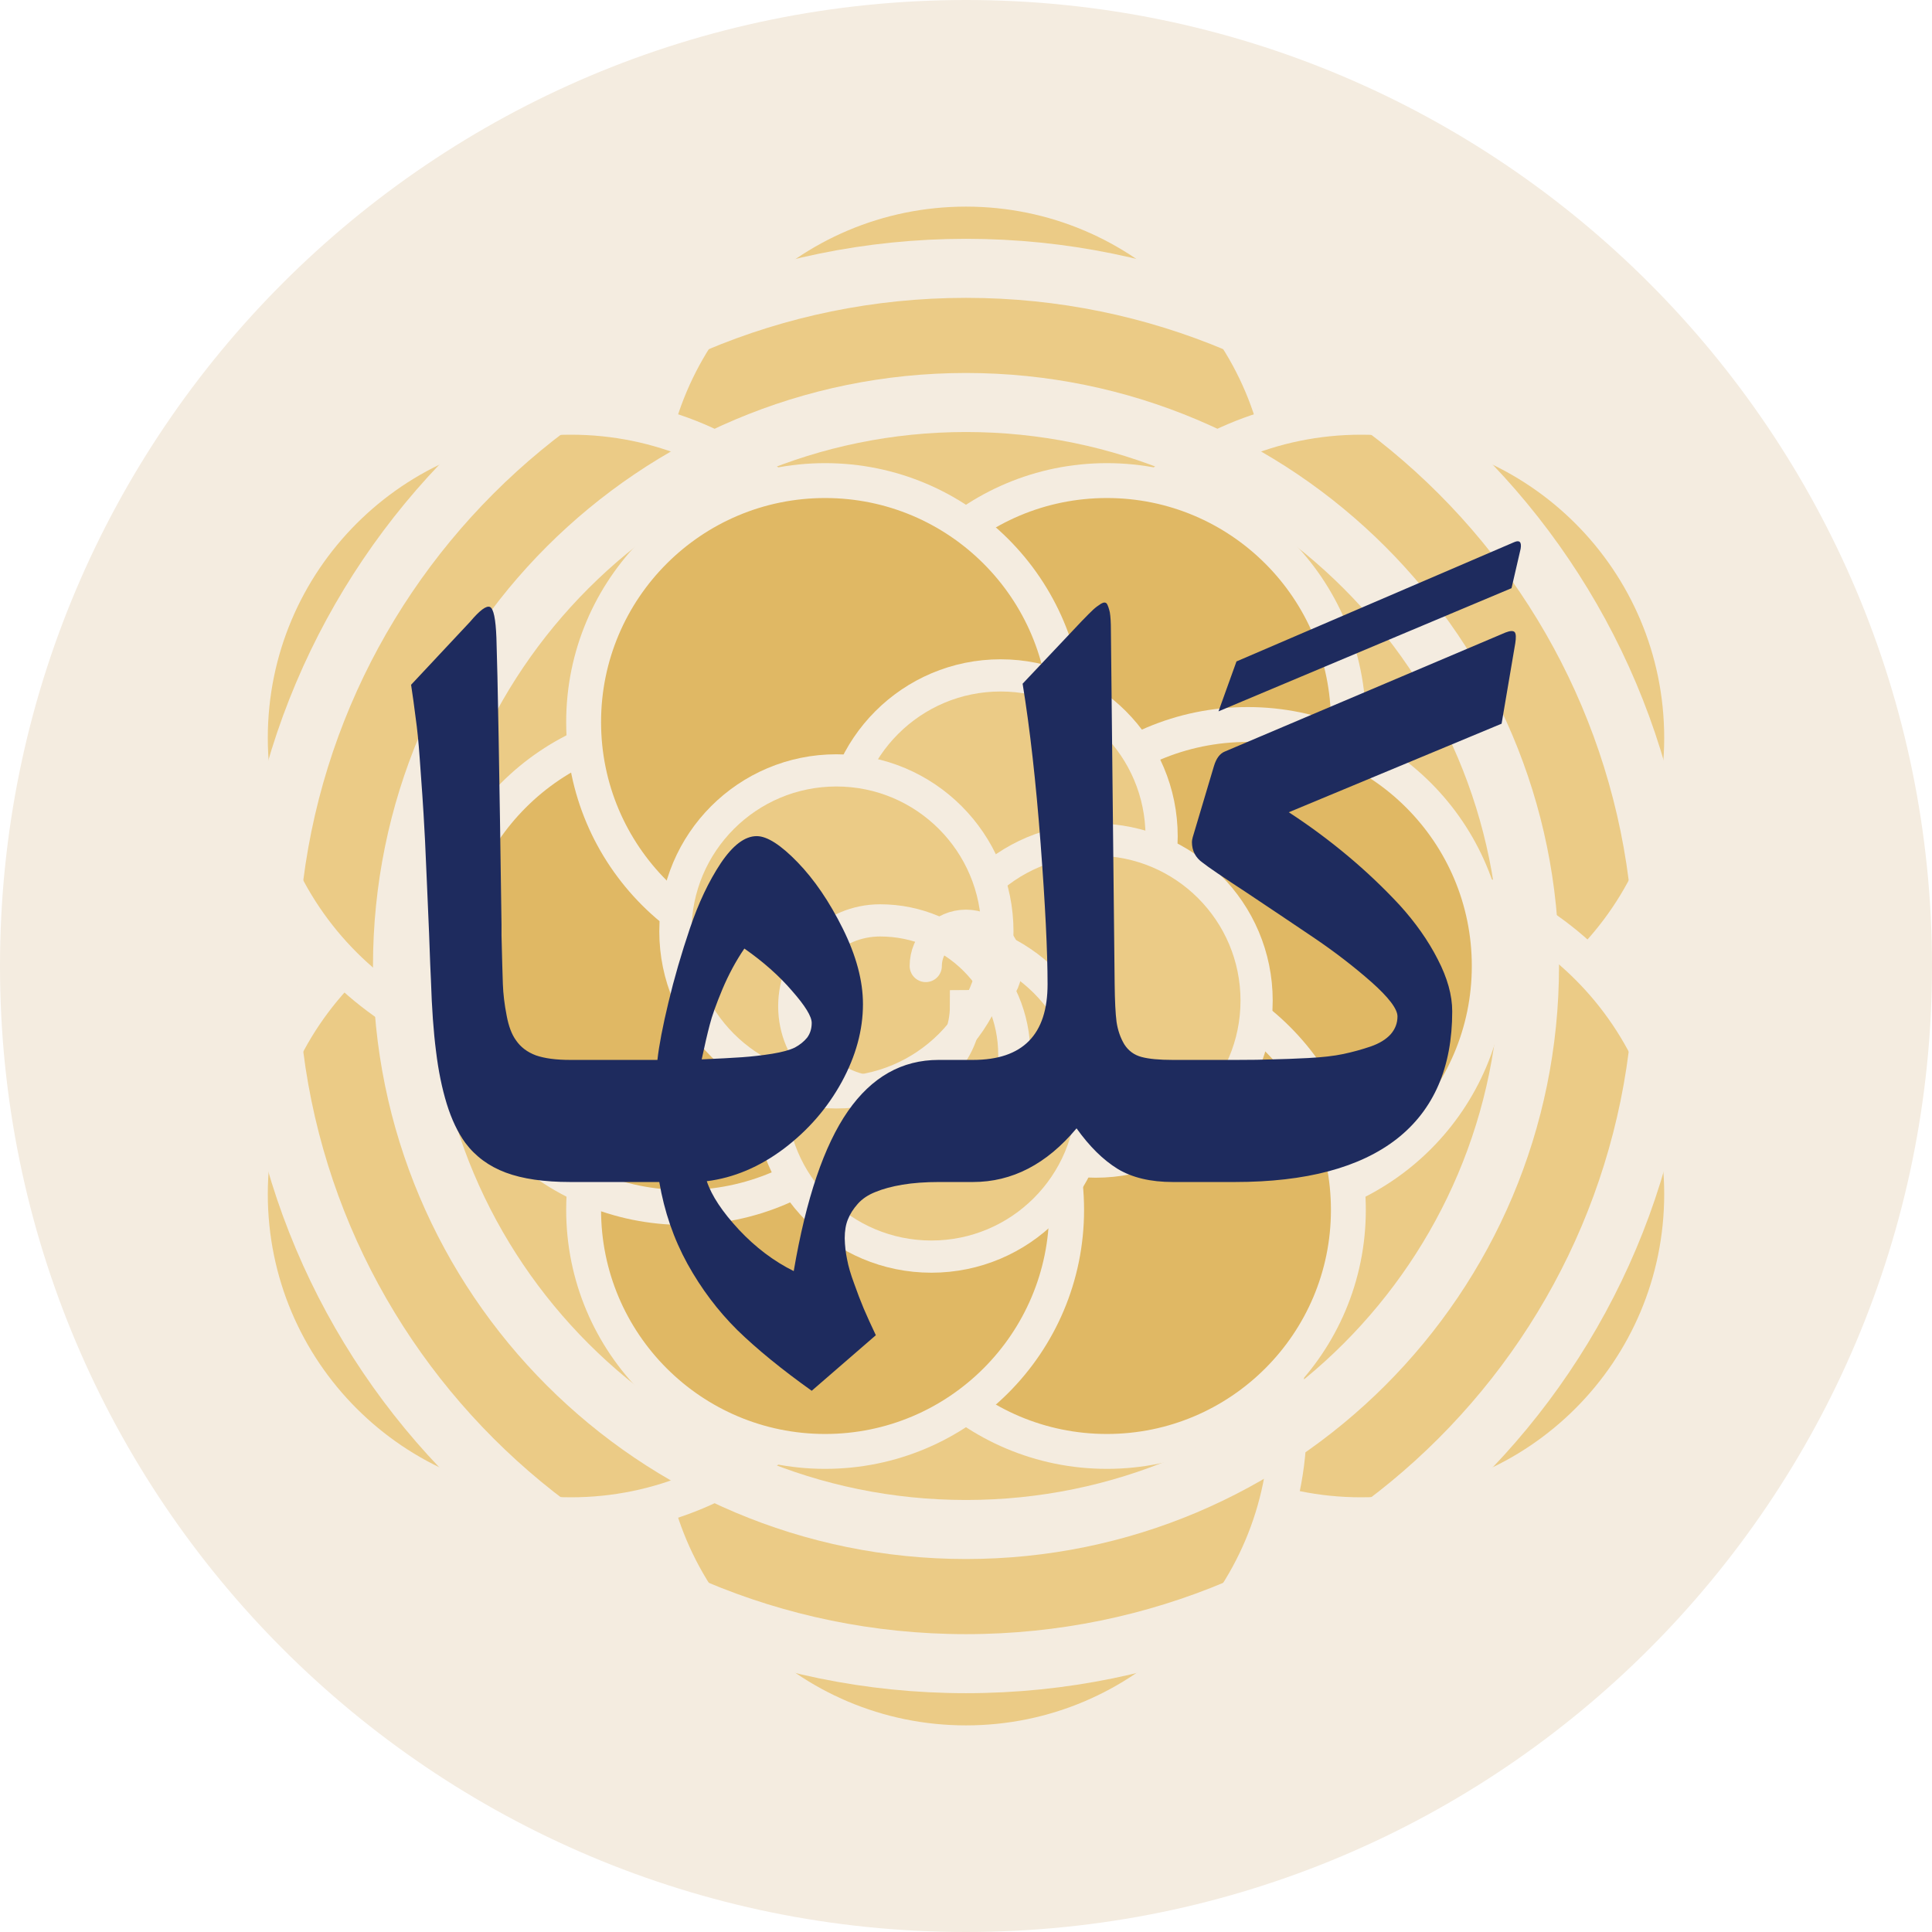
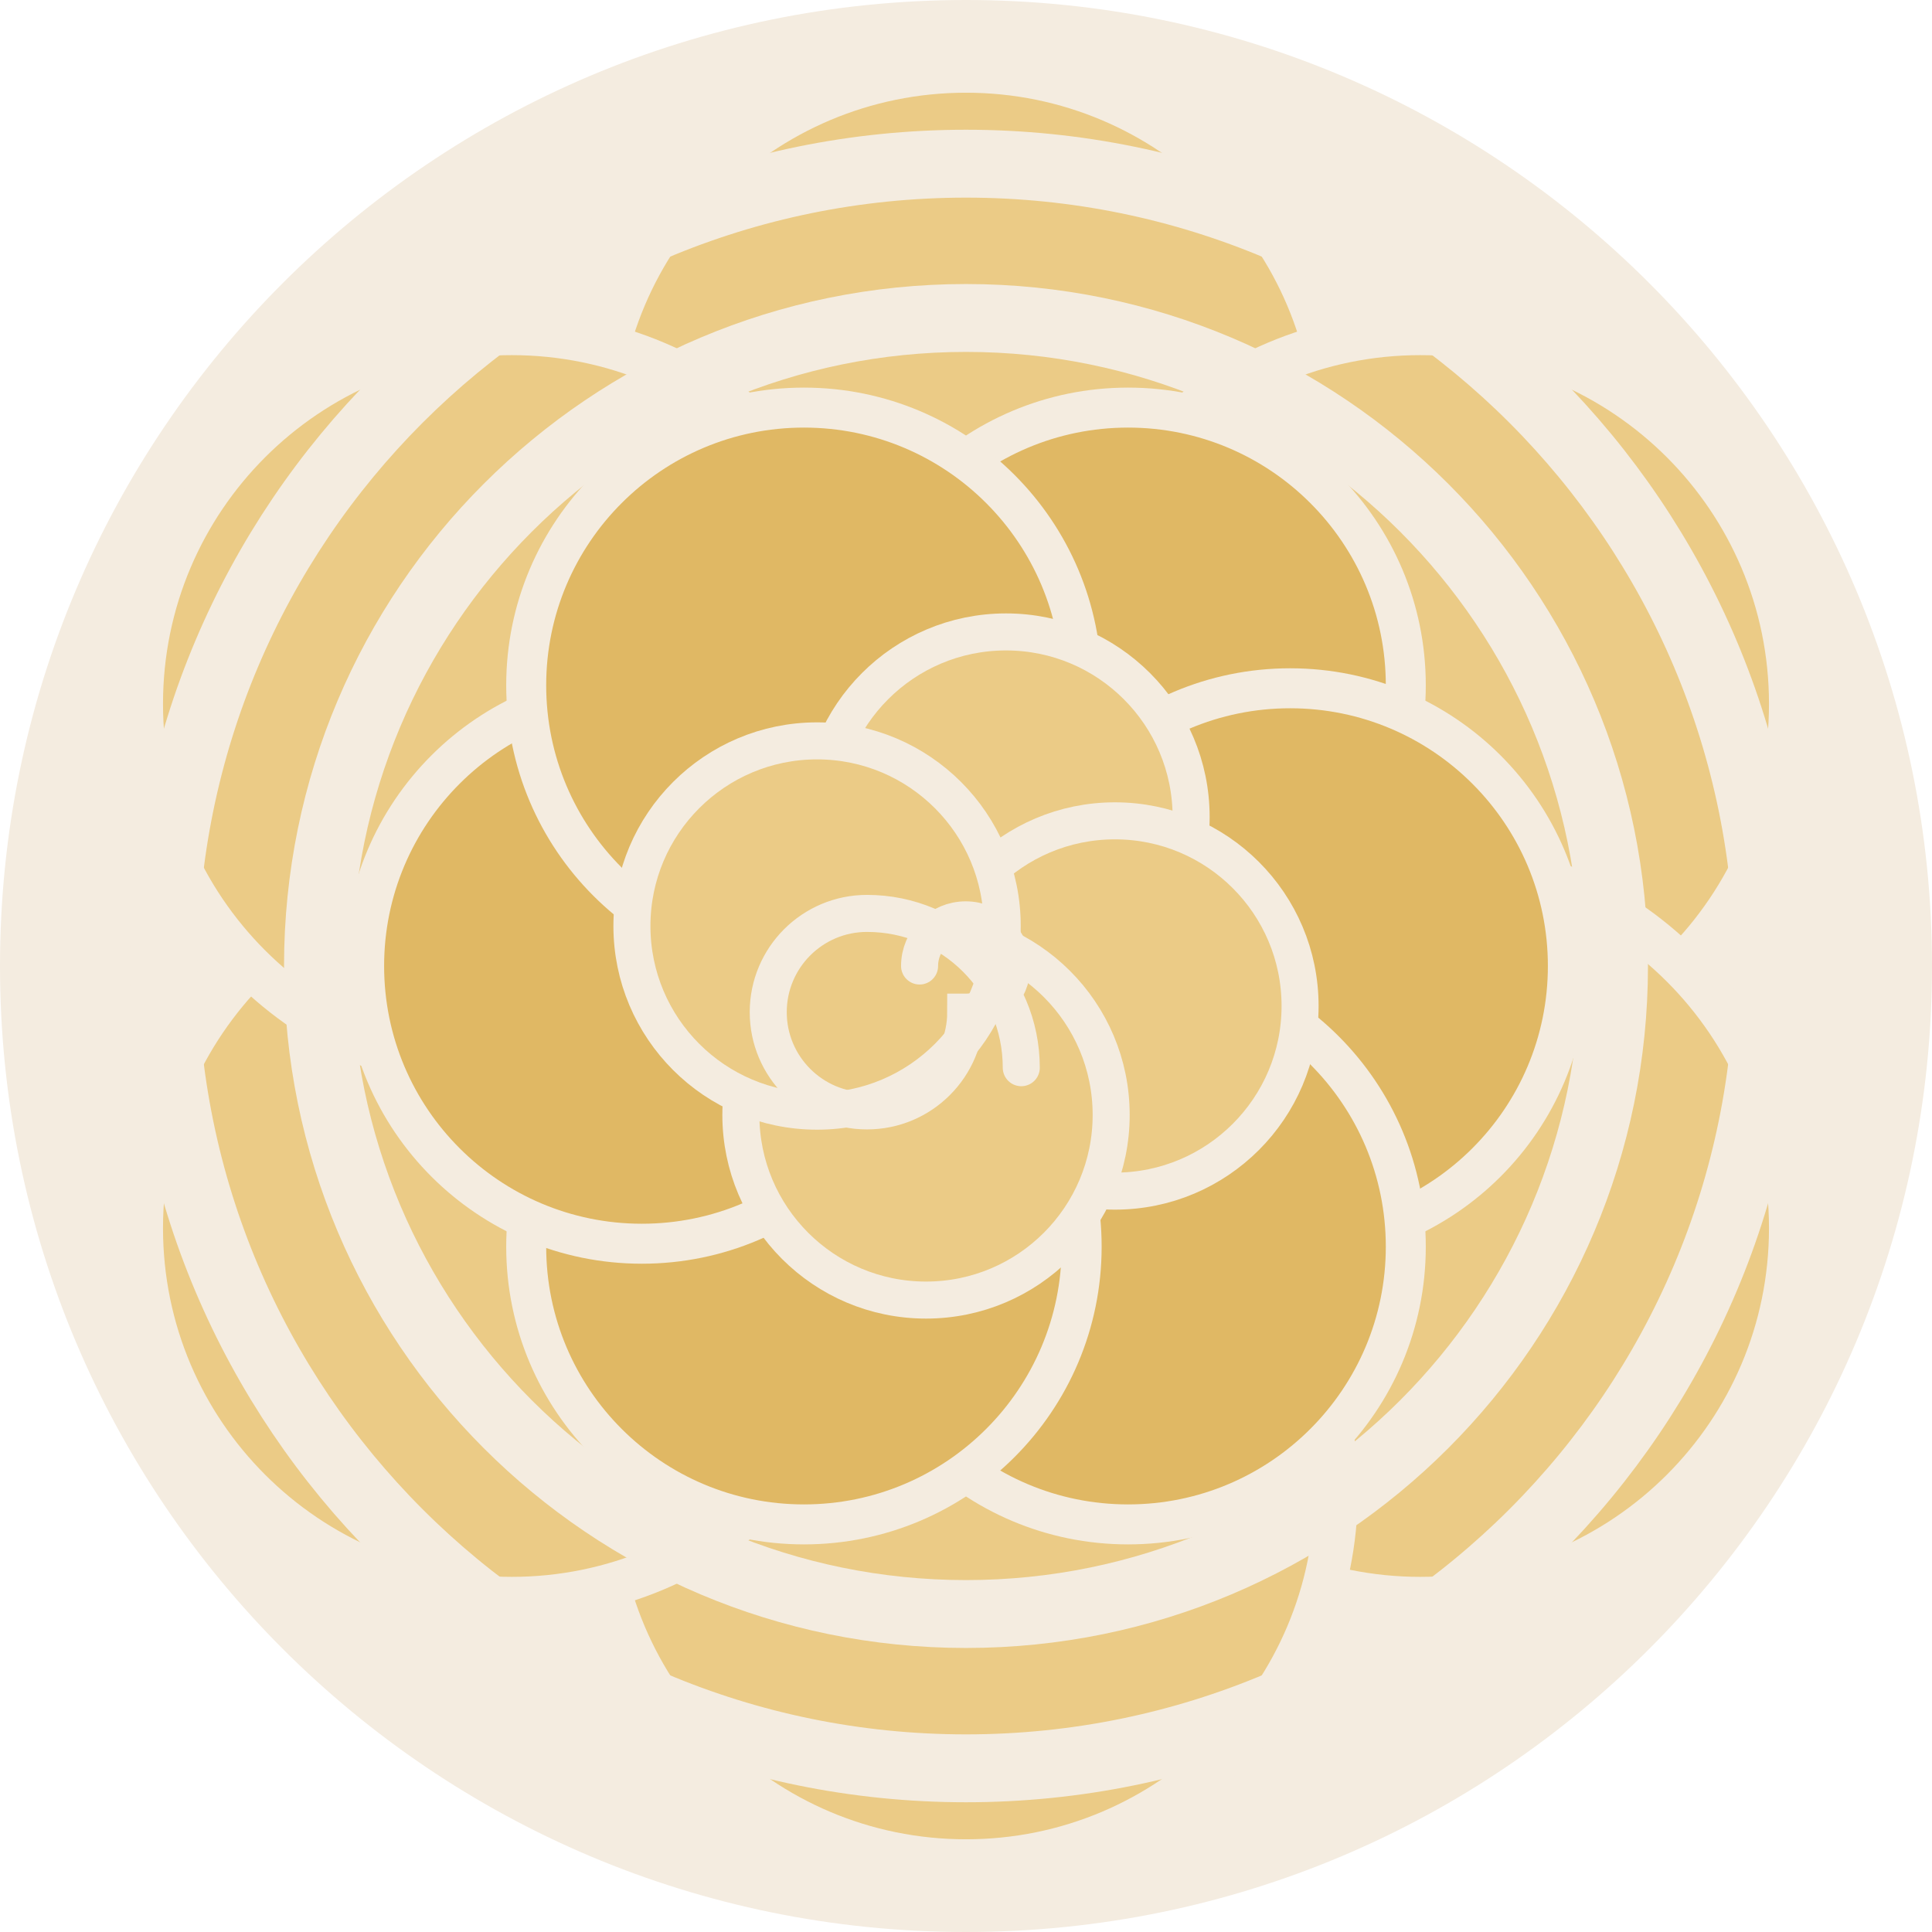
<svg xmlns="http://www.w3.org/2000/svg" viewBox="18 18 72 72" width="288" height="288">
  <clipPath id="c">
    <circle cx="54" cy="54" r="36" />
  </clipPath>
  <g clip-path="url(#c)">
    <rect width="108" height="108" fill="#F4ECE0" />
-     <path d="M42,37 a12,12 0 1,0 24,0 a12,12 0 1,0 -24,0 Z" fill="#EBCB86" stroke="#F4ECE0" stroke-width="1.4" />
-     <path d="M56.72,45.5 a12,12 0 1,0 24,0 a12,12 0 1,0 -24,0 Z" fill="#EBCB86" stroke="#F4ECE0" stroke-width="1.4" />
-     <path d="M56.72,62.5 a12,12 0 1,0 24,0 a12,12 0 1,0 -24,0 Z" fill="#EBCB86" stroke="#F4ECE0" stroke-width="1.4" />
-     <path d="M42,71 a12,12 0 1,0 24,0 a12,12 0 1,0 -24,0 Z" fill="#EBCB86" stroke="#F4ECE0" stroke-width="1.4" />
-     <path d="M27.28,62.5 a12,12 0 1,0 24,0 a12,12 0 1,0 -24,0 Z" fill="#EBCB86" stroke="#F4ECE0" stroke-width="1.4" />
-     <path d="M27.28,45.5 a12,12 0 1,0 24,0 a12,12 0 1,0 -24,0 Z" fill="#EBCB86" stroke="#F4ECE0" stroke-width="1.4" />
-     <path d="M50.25,44.91 a9,9 0 1,0 18,0 a9,9 0 1,0 -18,0 Z" fill="#E0B864" stroke="#F4ECE0" stroke-width="1.3" />
-     <path d="M55.5,54 a9,9 0 1,0 18,0 a9,9 0 1,0 -18,0 Z" fill="#E0B864" stroke="#F4ECE0" stroke-width="1.3" />
-     <path d="M50.25,63.09 a9,9 0 1,0 18,0 a9,9 0 1,0 -18,0 Z" fill="#E0B864" stroke="#F4ECE0" stroke-width="1.3" />
-     <path d="M39.75,63.09 a9,9 0 1,0 18,0 a9,9 0 1,0 -18,0 Z" fill="#E0B864" stroke="#F4ECE0" stroke-width="1.3" />
-     <path d="M34.5,54 a9,9 0 1,0 18,0 a9,9 0 1,0 -18,0 Z" fill="#E0B864" stroke="#F4ECE0" stroke-width="1.3" />
-     <path d="M39.75,44.91 a9,9 0 1,0 18,0 a9,9 0 1,0 -18,0 Z" fill="#E0B864" stroke="#F4ECE0" stroke-width="1.3" />
-     <path d="M49.29,49.17 a6,6 0 1,0 12,0 a6,6 0 1,0 -12,0 Z" fill="#EBCB86" stroke="#F4ECE0" stroke-width="1.2" />
-     <path d="M52.83,55.29 a6,6 0 1,0 12,0 a6,6 0 1,0 -12,0 Z" fill="#EBCB86" stroke="#F4ECE0" stroke-width="1.2" />
-     <path d="M46.71,58.83 a6,6 0 1,0 12,0 a6,6 0 1,0 -12,0 Z" fill="#EBCB86" stroke="#F4ECE0" stroke-width="1.2" />
-     <path d="M43.17,52.71 a6,6 0 1,0 12,0 a6,6 0 1,0 -12,0 Z" fill="#EBCB86" stroke="#F4ECE0" stroke-width="1.2" />
-     <path d="M52.5,54 a1.5,1.5 0 1,1 1.5,1.5 a3.2,3.2 0 1,1 -3.2,-3.2 a5,5 0 0,1 5,5" fill="none" stroke="#F4ECE0" stroke-width="1.2" stroke-linecap="round" />
-     <path d="M33,54 a21,21 0 1,0 42,0 a21,21 0 1,0 -42,0 Z" fill="none" stroke="#F4ECE0" stroke-width="2.2" />
-     <path d="M28,54 a26,26 0 1,0 52,0 a26,26 0 1,0 -52,0 Z" fill="none" stroke="#F4ECE0" stroke-width="2.2" />
-     <path d="M36.69 52.45Q36.69 52.59 36.69 52.86Q36.72 54.11 36.74 54.67Q36.76 55.23 36.88 55.84Q36.99 56.44 37.23 56.77Q37.49 57.15 37.97 57.33Q38.46 57.5 39.25 57.5H39.54Q39.8 57.5 39.87 57.85Q39.95 58.21 39.95 59.08V60.49Q39.95 61.34 39.87 61.69Q39.78 62.05 39.54 62.05H39.25Q37.79 62.05 36.85 61.7Q35.91 61.35 35.34 60.59Q34.92 60.01 34.65 59.14Q34.38 58.26 34.25 57.18Q34.11 56.1 34.06 54.54Q34.04 54.19 33.99 52.77Q33.93 51.34 33.91 50.91Q33.89 50.48 33.84 49.33Q33.78 48.19 33.74 47.64Q33.7 47.09 33.64 46.24Q33.58 45.38 33.49 44.75Q33.41 44.11 33.32 43.52L35.52 41.17Q36.06 40.53 36.26 40.62Q36.46 40.71 36.5 41.77Q36.57 43.81 36.69 52.45ZM39.4 57.5H42.5Q42.59 56.69 42.91 55.36Q43.23 54.02 43.71 52.6Q44.19 51.18 44.86 50.17Q45.54 49.16 46.2 49.16Q46.78 49.16 47.72 50.13Q48.66 51.1 49.41 52.61Q50.16 54.12 50.16 55.42Q50.16 56.87 49.37 58.32Q48.57 59.78 47.21 60.81Q45.85 61.83 44.34 62.02Q44.61 62.83 45.54 63.83Q46.47 64.82 47.58 65.37Q48.27 61.32 49.6 59.41Q50.93 57.5 52.98 57.5H53.43Q53.69 57.5 53.76 57.85Q53.84 58.21 53.84 59.08V60.49Q53.84 61.35 53.76 61.7Q53.69 62.05 53.43 62.05H52.99Q52.23 62.05 51.63 62.15Q51.04 62.25 50.63 62.42Q50.22 62.58 49.97 62.86Q49.72 63.14 49.6 63.44Q49.48 63.73 49.48 64.15Q49.49 64.56 49.57 64.94Q49.64 65.32 49.83 65.83Q50.01 66.34 50.19 66.77Q50.37 67.19 50.64 67.76L48.25 69.83Q46.58 68.64 45.48 67.57Q44.39 66.49 43.62 65.1Q42.85 63.7 42.57 62.05H39.4Q38.99 62.05 38.89 61.71Q38.79 61.38 38.79 60.5V59.06Q38.79 58.17 38.89 57.83Q38.99 57.5 39.4 57.5ZM44.15 57.48Q45.07 57.44 45.65 57.4Q46.22 57.36 46.78 57.27Q47.33 57.18 47.62 57.04Q47.9 56.89 48.08 56.67Q48.25 56.44 48.25 56.12Q48.25 55.76 47.52 54.93Q46.8 54.09 45.74 53.35Q45.27 54.04 44.92 54.87Q44.57 55.71 44.45 56.19Q44.32 56.68 44.15 57.48ZM53.29 57.5H54.26Q57.04 57.5 57.04 54.68Q57.04 52.86 56.78 49.43Q56.52 46 56.11 43.48L58.32 41.14Q58.61 40.84 58.74 40.72Q58.87 40.6 59.03 40.5Q59.18 40.41 59.25 40.5Q59.31 40.6 59.36 40.82Q59.4 41.05 59.4 41.49L59.54 54.67Q59.55 55.61 59.61 56.08Q59.68 56.55 59.9 56.92Q60.13 57.28 60.54 57.39Q60.95 57.5 61.7 57.5H62.27Q62.53 57.5 62.61 57.85Q62.68 58.21 62.68 59.08V60.49Q62.68 61.35 62.61 61.7Q62.53 62.05 62.27 62.05H61.71Q60.46 62.05 59.65 61.56Q58.84 61.06 58.12 60.05Q56.45 62.05 54.26 62.05H53.29Q52.88 62.05 52.78 61.71Q52.68 61.38 52.68 60.5V59.06Q52.68 58.17 52.78 57.83Q52.88 57.5 53.29 57.5ZM62.14 57.5H64.08Q64.89 57.5 65.43 57.48Q65.97 57.47 66.75 57.43Q67.54 57.39 68.06 57.28Q68.58 57.17 69.08 57Q69.57 56.83 69.83 56.54Q70.08 56.25 70.08 55.88Q70.08 55.46 69.1 54.59Q68.11 53.72 66.94 52.93Q65.77 52.14 64.45 51.26Q63.12 50.39 62.82 50.15Q62.42 49.87 62.42 49.38Q62.42 49.31 62.45 49.2L63.24 46.55Q63.37 46.12 63.64 46.01L74.11 41.57Q74.37 41.47 74.45 41.56Q74.52 41.65 74.47 41.97L73.96 44.97L66.03 48.27Q67.18 49.02 68.22 49.89Q69.26 50.76 70.16 51.73Q71.05 52.71 71.58 53.75Q72.12 54.79 72.12 55.69Q72.12 58.82 70.06 60.44Q68 62.05 64.02 62.05H62.14Q61.73 62.05 61.62 61.71Q61.52 61.38 61.52 60.5V59.06Q61.52 58.17 61.62 57.83Q61.73 57.5 62.14 57.5ZM74.67 38.45 74.33 39.92 63.41 44.51 64.08 42.65 74.44 38.2Q74.73 38.08 74.67 38.45Z" fill="#1E2B5E" />
+     <path d="M40.2,34.45 a13.8,13.8 0 1,0 27.6,0 a13.8,13.8 0 1,0 -27.6,0 Z" fill="#EBCB86" stroke="#F4ECE0" stroke-width="1.61" />
+     <path d="M57.13,44.23 a13.8,13.8 0 1,0 27.6,0 a13.8,13.8 0 1,0 -27.6,0 Z" fill="#EBCB86" stroke="#F4ECE0" stroke-width="1.61" />
+     <path d="M57.13,63.77 a13.8,13.8 0 1,0 27.6,0 a13.8,13.8 0 1,0 -27.6,0 Z" fill="#EBCB86" stroke="#F4ECE0" stroke-width="1.61" />
+     <path d="M40.2,73.55 a13.8,13.8 0 1,0 27.6,0 a13.8,13.8 0 1,0 -27.6,0 Z" fill="#EBCB86" stroke="#F4ECE0" stroke-width="1.61" />
+     <path d="M23.27,63.77 a13.8,13.8 0 1,0 27.6,0 a13.8,13.8 0 1,0 -27.6,0 Z" fill="#EBCB86" stroke="#F4ECE0" stroke-width="1.61" />
+     <path d="M23.27,44.23 a13.8,13.8 0 1,0 27.6,0 a13.8,13.8 0 1,0 -27.6,0 Z" fill="#EBCB86" stroke="#F4ECE0" stroke-width="1.61" />
+     <path d="M49.69,43.54 a10.35,10.35 0 1,0 20.7,0 a10.35,10.35 0 1,0 -20.7,0 Z" fill="#E0B864" stroke="#F4ECE0" stroke-width="1.49" />
+     <path d="M55.73,54 a10.35,10.35 0 1,0 20.7,0 a10.35,10.35 0 1,0 -20.7,0 Z" fill="#E0B864" stroke="#F4ECE0" stroke-width="1.49" />
+     <path d="M49.69,64.46 a10.35,10.35 0 1,0 20.7,0 a10.35,10.35 0 1,0 -20.7,0 Z" fill="#E0B864" stroke="#F4ECE0" stroke-width="1.49" />
+     <path d="M37.61,64.46 a10.35,10.35 0 1,0 20.7,0 a10.35,10.35 0 1,0 -20.7,0 Z" fill="#E0B864" stroke="#F4ECE0" stroke-width="1.49" />
+     <path d="M31.57,54 a10.35,10.35 0 1,0 20.7,0 a10.35,10.35 0 1,0 -20.7,0 Z" fill="#E0B864" stroke="#F4ECE0" stroke-width="1.49" />
+     <path d="M37.61,43.54 a10.35,10.35 0 1,0 20.7,0 a10.35,10.35 0 1,0 -20.7,0 Z" fill="#E0B864" stroke="#F4ECE0" stroke-width="1.49" />
+     <path d="M48.59,48.45 a6.9,6.9 0 1,0 13.8,0 a6.9,6.9 0 1,0 -13.8,0 Z" fill="#EBCB86" stroke="#F4ECE0" stroke-width="1.38" />
+     <path d="M52.65,55.49 a6.9,6.9 0 1,0 13.8,0 a6.9,6.9 0 1,0 -13.8,0 Z" fill="#EBCB86" stroke="#F4ECE0" stroke-width="1.38" />
+     <path d="M45.61,59.55 a6.9,6.9 0 1,0 13.8,0 a6.9,6.9 0 1,0 -13.8,0 Z" fill="#EBCB86" stroke="#F4ECE0" stroke-width="1.38" />
+     <path d="M41.55,52.51 a6.9,6.9 0 1,0 13.8,0 a6.9,6.9 0 1,0 -13.8,0 Z" fill="#EBCB86" stroke="#F4ECE0" stroke-width="1.38" />
+     <path d="M52.27,54 a1.72,1.72 0 1,1 1.72,1.72 a3.68,3.68 0 1,1 -3.68,-3.68 a5.75,5.75 0 0,1 5.75,5.75" fill="none" stroke="#F4ECE0" stroke-width="1.38" stroke-linecap="round" />
+     <path d="M29.85,54 a24.15,24.15 0 1,0 48.3,0 a24.15,24.15 0 1,0 -48.3,0 Z" fill="none" stroke="#F4ECE0" stroke-width="2.53" />
+     <path d="M24.1,54 a29.9,29.9 0 1,0 59.8,0 a29.9,29.9 0 1,0 -59.8,0 Z" fill="none" stroke="#F4ECE0" stroke-width="2.53" />
  </g>
</svg>
